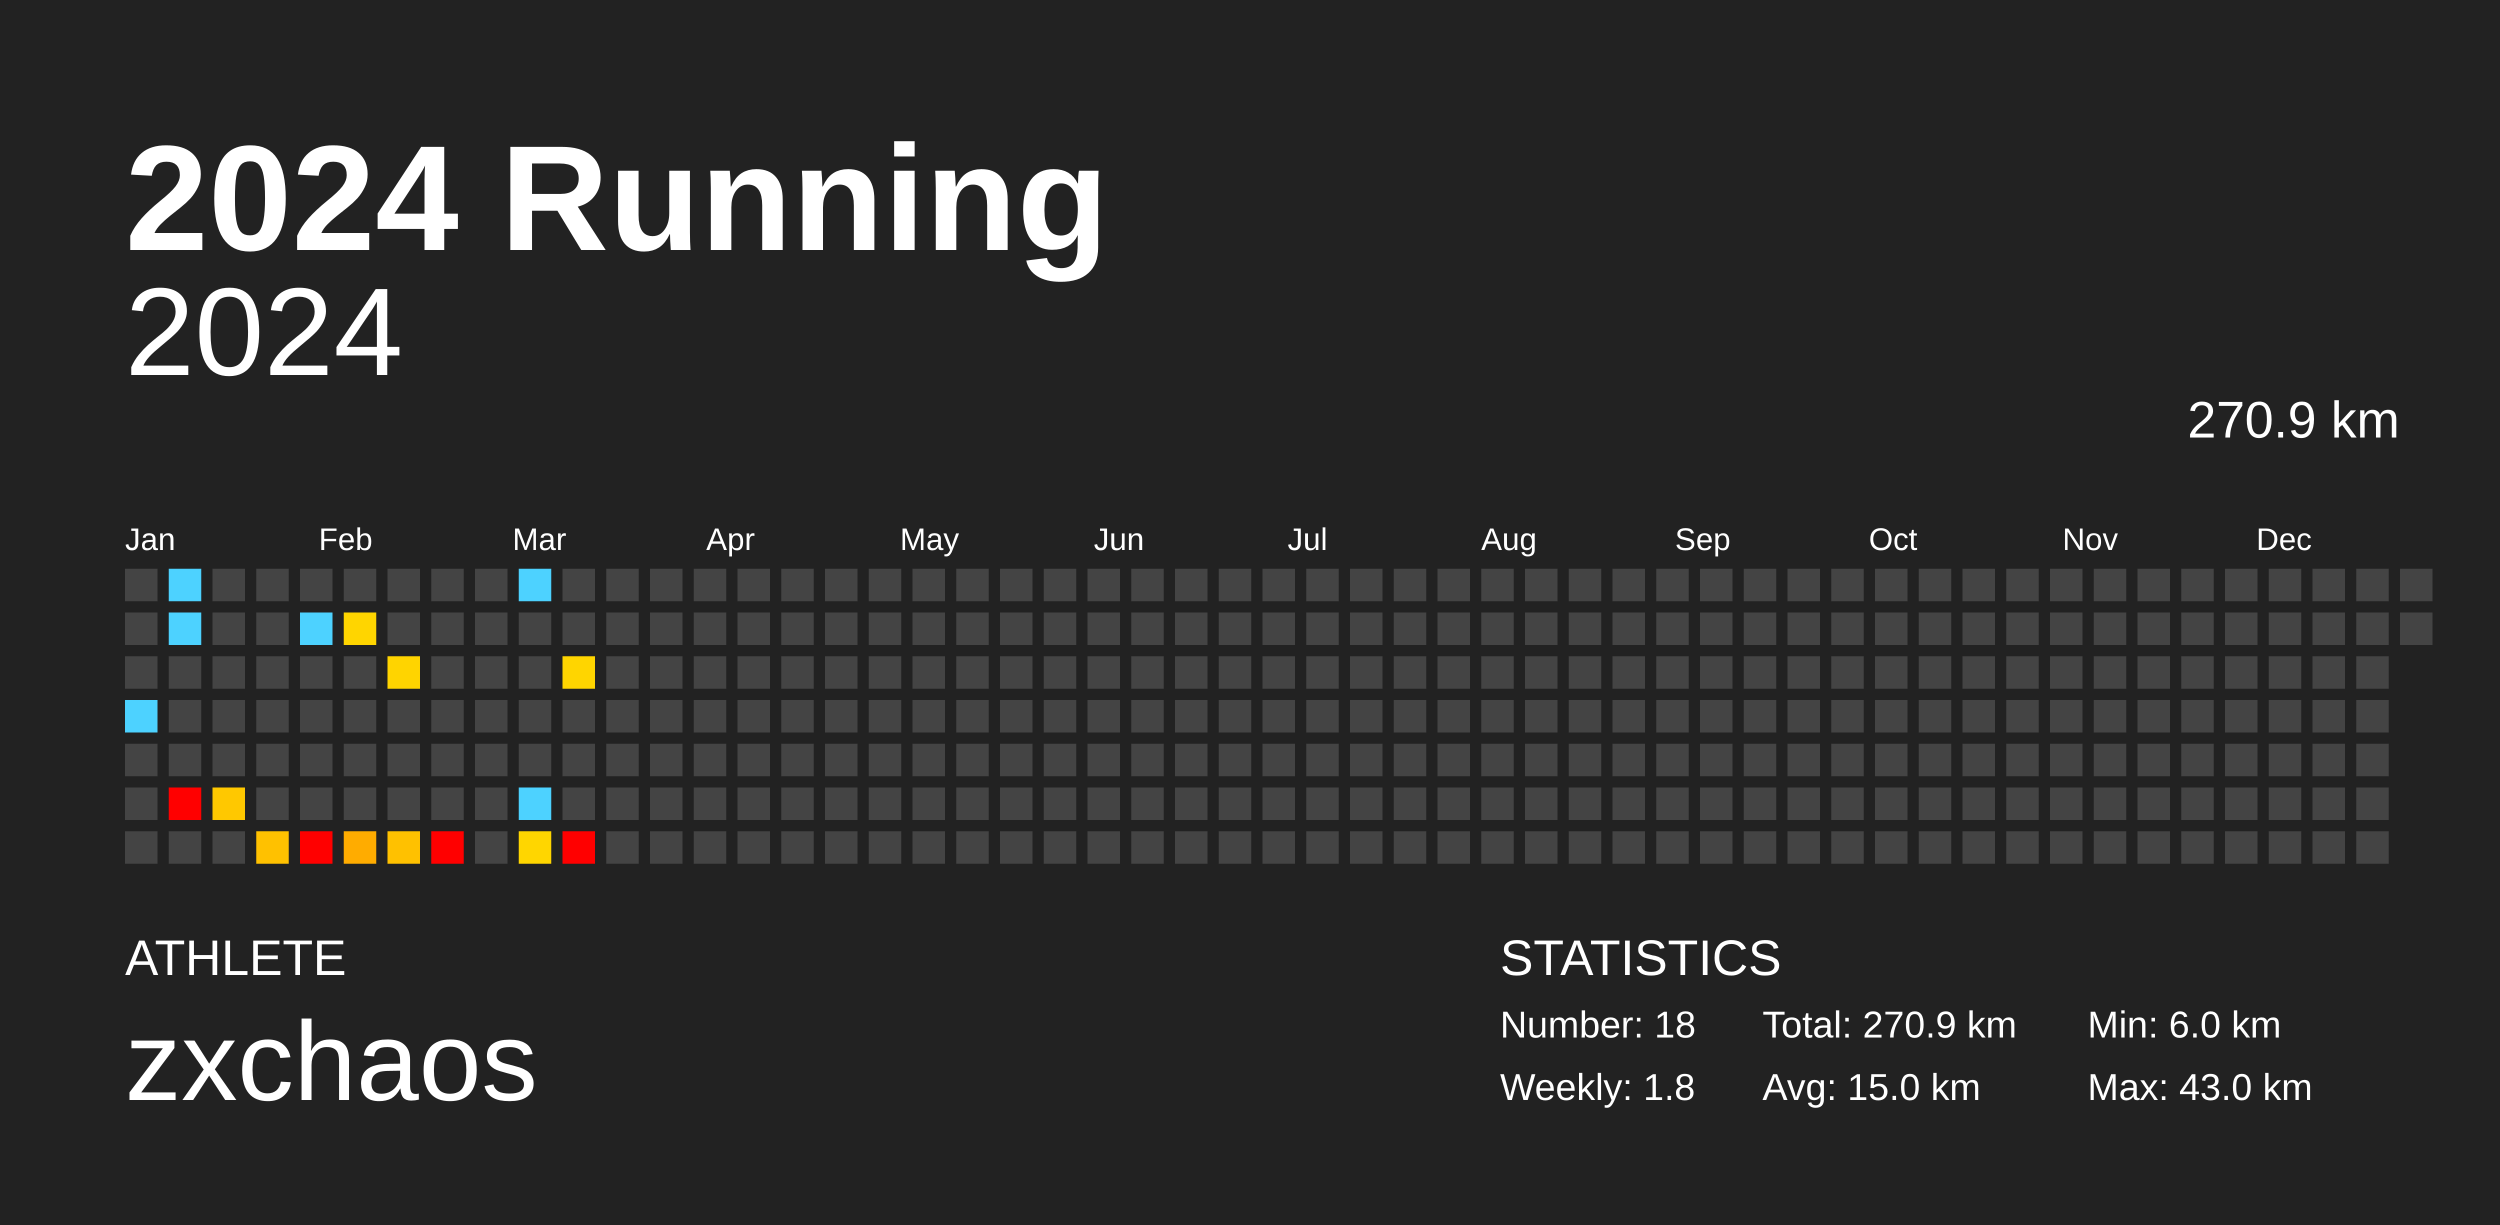
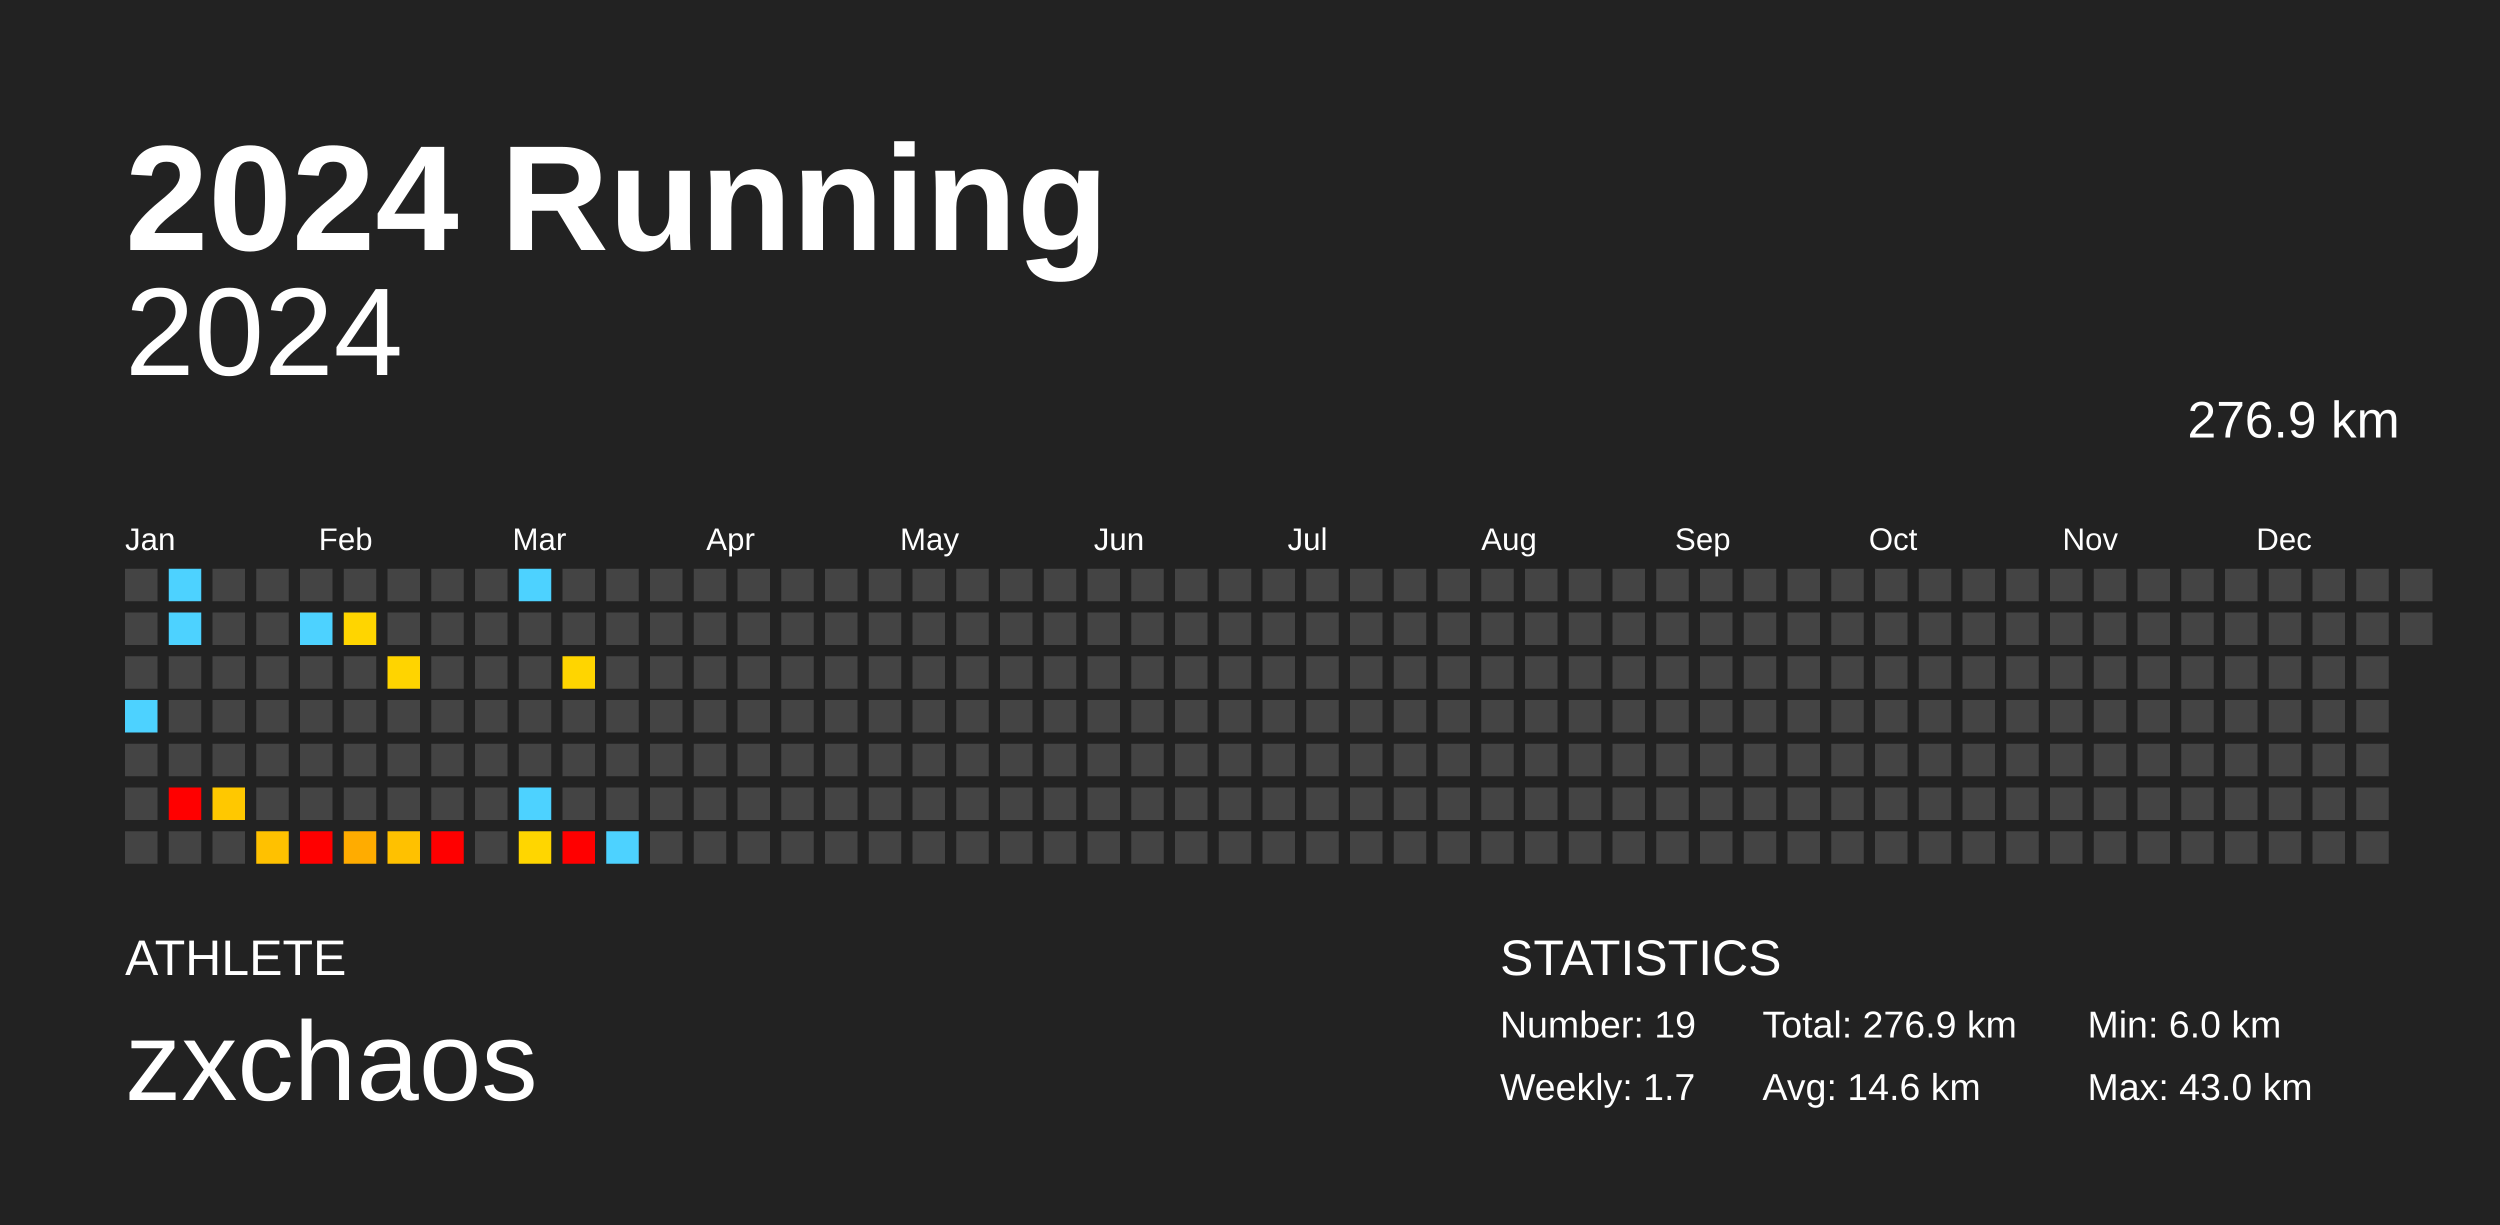
<svg xmlns="http://www.w3.org/2000/svg" baseProfile="full" height="98mm" version="1.1" viewBox="0,0,200,98" width="200mm">
  <defs />
  <rect fill="#222222" height="98" width="200" x="0" y="0" />
  <text fill="#FFFFFF" style="font-size:12px; font-family:Arial; font-weight:bold;" x="10" y="20">2024 Running</text>
  <text fill="#FFFFFF" style="font-size:4px; font-family:Arial" x="10" y="78">ATHLETE</text>
  <text fill="#FFFFFF" style="font-size:9px; font-family:Arial" x="10" y="88">zxchaos</text>
  <text fill="#FFFFFF" style="font-size:4px; font-family:Arial" x="120" y="78">STATISTICS</text>
-   <text fill="#FFFFFF" style="font-size:3px; font-family:Arial" x="120" y="83">Number: 18</text>
-   <text fill="#FFFFFF" style="font-size:3px; font-family:Arial" x="120" y="88">Weekly: 1.8</text>
-   <text fill="#FFFFFF" style="font-size:3px; font-family:Arial" x="141" y="83">Total: 270.9 km</text>
-   <text fill="#FFFFFF" style="font-size:3px; font-family:Arial" x="141" y="88">Avg: 15.0 km</text>
+   <text fill="#FFFFFF" style="font-size:3px; font-family:Arial" x="120" y="83">Number: 19</text>
+   <text fill="#FFFFFF" style="font-size:3px; font-family:Arial" x="120" y="88">Weekly: 1.7</text>
+   <text fill="#FFFFFF" style="font-size:3px; font-family:Arial" x="141" y="83">Total: 276.9 km</text>
+   <text fill="#FFFFFF" style="font-size:3px; font-family:Arial" x="141" y="88">Avg: 14.6 km</text>
  <text fill="#FFFFFF" style="font-size:3px; font-family:Arial" x="167" y="83">Min: 6.0 km</text>
  <text fill="#FFFFFF" style="font-size:3px; font-family:Arial" x="167" y="88">Max: 43.0 km</text>
  <text alignment-baseline="hanging" fill="#FFFFFF" style="font-size:10.0px; font-family:Arial;" x="10" y="30">2024</text>
-   <text alignment-baseline="hanging" fill="#FFFFFF" style="font-size:4.125px; font-family:Arial;" x="175" y="35">270.9 km</text>
+   <text alignment-baseline="hanging" fill="#FFFFFF" style="font-size:4.125px; font-family:Arial;" x="175" y="35">276.9 km</text>
  <text fill="#FFFFFF" style="font-size:2.5px; font-family:Arial" x="10.0" y="44">Jan</text>
  <text fill="#FFFFFF" style="font-size:2.5px; font-family:Arial" x="25.5" y="44">Feb</text>
  <text fill="#FFFFFF" style="font-size:2.5px; font-family:Arial" x="41.0" y="44">Mar</text>
  <text fill="#FFFFFF" style="font-size:2.5px; font-family:Arial" x="56.5" y="44">Apr</text>
  <text fill="#FFFFFF" style="font-size:2.5px; font-family:Arial" x="72.0" y="44">May</text>
  <text fill="#FFFFFF" style="font-size:2.5px; font-family:Arial" x="87.5" y="44">Jun</text>
  <text fill="#FFFFFF" style="font-size:2.5px; font-family:Arial" x="103.0" y="44">Jul</text>
  <text fill="#FFFFFF" style="font-size:2.5px; font-family:Arial" x="118.5" y="44">Aug</text>
  <text fill="#FFFFFF" style="font-size:2.5px; font-family:Arial" x="134.0" y="44">Sep</text>
  <text fill="#FFFFFF" style="font-size:2.5px; font-family:Arial" x="149.5" y="44">Oct</text>
  <text fill="#FFFFFF" style="font-size:2.5px; font-family:Arial" x="165.0" y="44">Nov</text>
  <text fill="#FFFFFF" style="font-size:2.5px; font-family:Arial" x="180.5" y="44">Dec</text>
  <rect fill="#444444" height="2.6" width="2.6" x="10.0" y="45.5" />
  <rect fill="#444444" height="2.6" width="2.6" x="10.0" y="49.0" />
  <rect fill="#444444" height="2.6" width="2.6" x="10.0" y="52.5" />
  <rect fill="#4dd2ff" height="2.6" width="2.6" x="10.0" y="56.0" />
  <rect fill="#444444" height="2.6" width="2.6" x="10.0" y="59.5" />
  <rect fill="#444444" height="2.6" width="2.6" x="10.0" y="63.0" />
  <rect fill="#444444" height="2.6" width="2.6" x="10.0" y="66.5" />
  <rect fill="#4dd2ff" height="2.6" width="2.6" x="13.5" y="45.5" />
  <rect fill="#4dd2ff" height="2.6" width="2.6" x="13.5" y="49.0" />
  <rect fill="#444444" height="2.6" width="2.6" x="13.5" y="52.5" />
  <rect fill="#444444" height="2.6" width="2.6" x="13.5" y="56.0" />
  <rect fill="#444444" height="2.6" width="2.6" x="13.5" y="59.5" />
  <rect fill="red" height="2.6" width="2.6" x="13.5" y="63.0" />
  <rect fill="#444444" height="2.6" width="2.6" x="13.5" y="66.5" />
  <rect fill="#444444" height="2.6" width="2.6" x="17.0" y="45.5" />
  <rect fill="#444444" height="2.6" width="2.6" x="17.0" y="49.0" />
  <rect fill="#444444" height="2.6" width="2.6" x="17.0" y="52.5" />
  <rect fill="#444444" height="2.6" width="2.6" x="17.0" y="56.0" />
  <rect fill="#444444" height="2.6" width="2.6" x="17.0" y="59.5" />
  <rect fill="#ffc800" height="2.6" width="2.6" x="17.0" y="63.0" />
  <rect fill="#444444" height="2.6" width="2.6" x="17.0" y="66.5" />
  <rect fill="#444444" height="2.6" width="2.6" x="20.5" y="45.5" />
  <rect fill="#444444" height="2.6" width="2.6" x="20.5" y="49.0" />
  <rect fill="#444444" height="2.6" width="2.6" x="20.5" y="52.5" />
  <rect fill="#444444" height="2.6" width="2.6" x="20.5" y="56.0" />
  <rect fill="#444444" height="2.6" width="2.6" x="20.5" y="59.5" />
  <rect fill="#444444" height="2.6" width="2.6" x="20.5" y="63.0" />
  <rect fill="#ffc100" height="2.6" width="2.6" x="20.5" y="66.5" />
  <rect fill="#444444" height="2.6" width="2.6" x="24.0" y="45.5" />
  <rect fill="#4dd2ff" height="2.6" width="2.6" x="24.0" y="49.0" />
  <rect fill="#444444" height="2.6" width="2.6" x="24.0" y="52.5" />
  <rect fill="#444444" height="2.6" width="2.6" x="24.0" y="56.0" />
  <rect fill="#444444" height="2.6" width="2.6" x="24.0" y="59.5" />
  <rect fill="#444444" height="2.6" width="2.6" x="24.0" y="63.0" />
  <rect fill="red" height="2.6" width="2.6" x="24.0" y="66.5" />
  <rect fill="#444444" height="2.6" width="2.6" x="27.5" y="45.5" />
  <rect fill="#ffd500" height="2.6" width="2.6" x="27.5" y="49.0" />
  <rect fill="#444444" height="2.6" width="2.6" x="27.5" y="52.5" />
  <rect fill="#444444" height="2.6" width="2.6" x="27.5" y="56.0" />
  <rect fill="#444444" height="2.6" width="2.6" x="27.5" y="59.5" />
  <rect fill="#444444" height="2.6" width="2.6" x="27.5" y="63.0" />
  <rect fill="#ffac00" height="2.6" width="2.6" x="27.5" y="66.5" />
  <rect fill="#444444" height="2.6" width="2.6" x="31.0" y="45.5" />
  <rect fill="#444444" height="2.6" width="2.6" x="31.0" y="49.0" />
  <rect fill="#ffd400" height="2.6" width="2.6" x="31.0" y="52.5" />
  <rect fill="#444444" height="2.6" width="2.6" x="31.0" y="56.0" />
  <rect fill="#444444" height="2.6" width="2.6" x="31.0" y="59.5" />
  <rect fill="#444444" height="2.6" width="2.6" x="31.0" y="63.0" />
  <rect fill="#ffc100" height="2.6" width="2.6" x="31.0" y="66.5" />
  <rect fill="#444444" height="2.6" width="2.6" x="34.5" y="45.5" />
  <rect fill="#444444" height="2.6" width="2.6" x="34.5" y="49.0" />
  <rect fill="#444444" height="2.6" width="2.6" x="34.5" y="52.5" />
  <rect fill="#444444" height="2.6" width="2.6" x="34.5" y="56.0" />
  <rect fill="#444444" height="2.6" width="2.6" x="34.5" y="59.5" />
  <rect fill="#444444" height="2.6" width="2.6" x="34.5" y="63.0" />
  <rect fill="red" height="2.6" width="2.6" x="34.5" y="66.5" />
  <rect fill="#444444" height="2.6" width="2.6" x="38.0" y="45.5" />
  <rect fill="#444444" height="2.6" width="2.6" x="38.0" y="49.0" />
  <rect fill="#444444" height="2.6" width="2.6" x="38.0" y="52.5" />
  <rect fill="#444444" height="2.6" width="2.6" x="38.0" y="56.0" />
  <rect fill="#444444" height="2.6" width="2.6" x="38.0" y="59.5" />
  <rect fill="#444444" height="2.6" width="2.6" x="38.0" y="63.0" />
  <rect fill="#444444" height="2.6" width="2.6" x="38.0" y="66.5" />
  <rect fill="#4dd2ff" height="2.6" width="2.6" x="41.5" y="45.5" />
  <rect fill="#444444" height="2.6" width="2.6" x="41.5" y="49.0" />
  <rect fill="#444444" height="2.6" width="2.6" x="41.5" y="52.5" />
  <rect fill="#444444" height="2.6" width="2.6" x="41.5" y="56.0" />
  <rect fill="#444444" height="2.6" width="2.6" x="41.5" y="59.5" />
  <rect fill="#4dd2ff" height="2.6" width="2.6" x="41.5" y="63.0" />
  <rect fill="#ffd600" height="2.6" width="2.6" x="41.5" y="66.5" />
  <rect fill="#444444" height="2.6" width="2.6" x="45.0" y="45.5" />
  <rect fill="#444444" height="2.6" width="2.6" x="45.0" y="49.0" />
  <rect fill="#ffd500" height="2.6" width="2.6" x="45.0" y="52.5" />
  <rect fill="#444444" height="2.6" width="2.6" x="45.0" y="56.0" />
  <rect fill="#444444" height="2.6" width="2.6" x="45.0" y="59.5" />
  <rect fill="#444444" height="2.6" width="2.6" x="45.0" y="63.0" />
  <rect fill="red" height="2.6" width="2.6" x="45.0" y="66.5" />
  <rect fill="#444444" height="2.6" width="2.6" x="48.5" y="45.5" />
  <rect fill="#444444" height="2.6" width="2.6" x="48.5" y="49.0" />
  <rect fill="#444444" height="2.6" width="2.6" x="48.5" y="52.5" />
  <rect fill="#444444" height="2.6" width="2.6" x="48.5" y="56.0" />
  <rect fill="#444444" height="2.6" width="2.6" x="48.5" y="59.5" />
  <rect fill="#444444" height="2.6" width="2.6" x="48.5" y="63.0" />
-   <rect fill="#444444" height="2.6" width="2.6" x="48.5" y="66.5" />
+   <rect fill="#4dd2ff" height="2.6" width="2.6" x="48.5" y="66.5" />
  <rect fill="#444444" height="2.6" width="2.6" x="52.0" y="45.5" />
  <rect fill="#444444" height="2.6" width="2.6" x="52.0" y="49.0" />
  <rect fill="#444444" height="2.6" width="2.6" x="52.0" y="52.5" />
  <rect fill="#444444" height="2.6" width="2.6" x="52.0" y="56.0" />
  <rect fill="#444444" height="2.6" width="2.6" x="52.0" y="59.5" />
  <rect fill="#444444" height="2.6" width="2.6" x="52.0" y="63.0" />
  <rect fill="#444444" height="2.6" width="2.6" x="52.0" y="66.5" />
  <rect fill="#444444" height="2.6" width="2.6" x="55.5" y="45.5" />
  <rect fill="#444444" height="2.6" width="2.6" x="55.5" y="49.0" />
  <rect fill="#444444" height="2.6" width="2.6" x="55.5" y="52.5" />
  <rect fill="#444444" height="2.6" width="2.6" x="55.5" y="56.0" />
  <rect fill="#444444" height="2.6" width="2.6" x="55.5" y="59.5" />
  <rect fill="#444444" height="2.6" width="2.6" x="55.5" y="63.0" />
  <rect fill="#444444" height="2.6" width="2.6" x="55.5" y="66.5" />
  <rect fill="#444444" height="2.6" width="2.6" x="59.0" y="45.5" />
  <rect fill="#444444" height="2.6" width="2.6" x="59.0" y="49.0" />
  <rect fill="#444444" height="2.6" width="2.6" x="59.0" y="52.5" />
  <rect fill="#444444" height="2.6" width="2.6" x="59.0" y="56.0" />
  <rect fill="#444444" height="2.6" width="2.6" x="59.0" y="59.5" />
  <rect fill="#444444" height="2.6" width="2.6" x="59.0" y="63.0" />
  <rect fill="#444444" height="2.6" width="2.6" x="59.0" y="66.5" />
  <rect fill="#444444" height="2.6" width="2.6" x="62.5" y="45.5" />
  <rect fill="#444444" height="2.6" width="2.6" x="62.5" y="49.0" />
  <rect fill="#444444" height="2.6" width="2.6" x="62.5" y="52.5" />
  <rect fill="#444444" height="2.6" width="2.6" x="62.5" y="56.0" />
  <rect fill="#444444" height="2.6" width="2.6" x="62.5" y="59.5" />
  <rect fill="#444444" height="2.6" width="2.6" x="62.5" y="63.0" />
  <rect fill="#444444" height="2.6" width="2.6" x="62.5" y="66.5" />
  <rect fill="#444444" height="2.6" width="2.6" x="66.0" y="45.5" />
  <rect fill="#444444" height="2.6" width="2.6" x="66.0" y="49.0" />
  <rect fill="#444444" height="2.6" width="2.6" x="66.0" y="52.5" />
  <rect fill="#444444" height="2.6" width="2.6" x="66.0" y="56.0" />
  <rect fill="#444444" height="2.6" width="2.6" x="66.0" y="59.5" />
  <rect fill="#444444" height="2.6" width="2.6" x="66.0" y="63.0" />
  <rect fill="#444444" height="2.6" width="2.6" x="66.0" y="66.5" />
  <rect fill="#444444" height="2.6" width="2.6" x="69.5" y="45.5" />
  <rect fill="#444444" height="2.6" width="2.6" x="69.5" y="49.0" />
  <rect fill="#444444" height="2.6" width="2.6" x="69.5" y="52.5" />
  <rect fill="#444444" height="2.6" width="2.6" x="69.5" y="56.0" />
  <rect fill="#444444" height="2.6" width="2.6" x="69.5" y="59.5" />
  <rect fill="#444444" height="2.6" width="2.6" x="69.5" y="63.0" />
  <rect fill="#444444" height="2.6" width="2.6" x="69.5" y="66.5" />
  <rect fill="#444444" height="2.6" width="2.6" x="73.0" y="45.5" />
  <rect fill="#444444" height="2.6" width="2.6" x="73.0" y="49.0" />
  <rect fill="#444444" height="2.6" width="2.6" x="73.0" y="52.5" />
  <rect fill="#444444" height="2.6" width="2.6" x="73.0" y="56.0" />
  <rect fill="#444444" height="2.6" width="2.6" x="73.0" y="59.5" />
  <rect fill="#444444" height="2.6" width="2.6" x="73.0" y="63.0" />
  <rect fill="#444444" height="2.6" width="2.6" x="73.0" y="66.5" />
  <rect fill="#444444" height="2.6" width="2.6" x="76.5" y="45.5" />
  <rect fill="#444444" height="2.6" width="2.6" x="76.5" y="49.0" />
  <rect fill="#444444" height="2.6" width="2.6" x="76.5" y="52.5" />
  <rect fill="#444444" height="2.6" width="2.6" x="76.5" y="56.0" />
  <rect fill="#444444" height="2.6" width="2.6" x="76.5" y="59.5" />
  <rect fill="#444444" height="2.6" width="2.6" x="76.5" y="63.0" />
  <rect fill="#444444" height="2.6" width="2.6" x="76.5" y="66.5" />
  <rect fill="#444444" height="2.6" width="2.6" x="80.0" y="45.5" />
  <rect fill="#444444" height="2.6" width="2.6" x="80.0" y="49.0" />
  <rect fill="#444444" height="2.6" width="2.6" x="80.0" y="52.5" />
  <rect fill="#444444" height="2.6" width="2.6" x="80.0" y="56.0" />
  <rect fill="#444444" height="2.6" width="2.6" x="80.0" y="59.5" />
  <rect fill="#444444" height="2.6" width="2.6" x="80.0" y="63.0" />
  <rect fill="#444444" height="2.6" width="2.6" x="80.0" y="66.5" />
  <rect fill="#444444" height="2.6" width="2.6" x="83.5" y="45.5" />
  <rect fill="#444444" height="2.6" width="2.6" x="83.5" y="49.0" />
  <rect fill="#444444" height="2.6" width="2.6" x="83.5" y="52.5" />
  <rect fill="#444444" height="2.6" width="2.6" x="83.5" y="56.0" />
  <rect fill="#444444" height="2.6" width="2.6" x="83.5" y="59.5" />
  <rect fill="#444444" height="2.6" width="2.6" x="83.5" y="63.0" />
  <rect fill="#444444" height="2.6" width="2.6" x="83.5" y="66.5" />
  <rect fill="#444444" height="2.6" width="2.6" x="87.0" y="45.5" />
  <rect fill="#444444" height="2.6" width="2.6" x="87.0" y="49.0" />
  <rect fill="#444444" height="2.6" width="2.6" x="87.0" y="52.5" />
  <rect fill="#444444" height="2.6" width="2.6" x="87.0" y="56.0" />
  <rect fill="#444444" height="2.6" width="2.6" x="87.0" y="59.5" />
  <rect fill="#444444" height="2.6" width="2.6" x="87.0" y="63.0" />
  <rect fill="#444444" height="2.6" width="2.6" x="87.0" y="66.5" />
  <rect fill="#444444" height="2.6" width="2.6" x="90.5" y="45.5" />
  <rect fill="#444444" height="2.6" width="2.6" x="90.5" y="49.0" />
  <rect fill="#444444" height="2.6" width="2.6" x="90.5" y="52.5" />
  <rect fill="#444444" height="2.6" width="2.6" x="90.5" y="56.0" />
  <rect fill="#444444" height="2.6" width="2.6" x="90.5" y="59.5" />
  <rect fill="#444444" height="2.6" width="2.6" x="90.5" y="63.0" />
  <rect fill="#444444" height="2.6" width="2.6" x="90.5" y="66.5" />
  <rect fill="#444444" height="2.6" width="2.6" x="94.0" y="45.5" />
  <rect fill="#444444" height="2.6" width="2.6" x="94.0" y="49.0" />
  <rect fill="#444444" height="2.6" width="2.6" x="94.0" y="52.5" />
  <rect fill="#444444" height="2.6" width="2.6" x="94.0" y="56.0" />
  <rect fill="#444444" height="2.6" width="2.6" x="94.0" y="59.5" />
  <rect fill="#444444" height="2.6" width="2.6" x="94.0" y="63.0" />
  <rect fill="#444444" height="2.6" width="2.6" x="94.0" y="66.5" />
  <rect fill="#444444" height="2.6" width="2.6" x="97.5" y="45.5" />
  <rect fill="#444444" height="2.6" width="2.6" x="97.5" y="49.0" />
  <rect fill="#444444" height="2.6" width="2.6" x="97.5" y="52.5" />
  <rect fill="#444444" height="2.6" width="2.6" x="97.5" y="56.0" />
  <rect fill="#444444" height="2.6" width="2.6" x="97.5" y="59.5" />
  <rect fill="#444444" height="2.6" width="2.6" x="97.5" y="63.0" />
  <rect fill="#444444" height="2.6" width="2.6" x="97.5" y="66.5" />
  <rect fill="#444444" height="2.6" width="2.6" x="101.0" y="45.5" />
  <rect fill="#444444" height="2.6" width="2.6" x="101.0" y="49.0" />
  <rect fill="#444444" height="2.6" width="2.6" x="101.0" y="52.5" />
  <rect fill="#444444" height="2.6" width="2.6" x="101.0" y="56.0" />
  <rect fill="#444444" height="2.6" width="2.6" x="101.0" y="59.5" />
  <rect fill="#444444" height="2.6" width="2.6" x="101.0" y="63.0" />
  <rect fill="#444444" height="2.6" width="2.6" x="101.0" y="66.5" />
  <rect fill="#444444" height="2.6" width="2.6" x="104.5" y="45.5" />
  <rect fill="#444444" height="2.6" width="2.6" x="104.5" y="49.0" />
  <rect fill="#444444" height="2.6" width="2.6" x="104.5" y="52.5" />
  <rect fill="#444444" height="2.6" width="2.6" x="104.5" y="56.0" />
  <rect fill="#444444" height="2.6" width="2.6" x="104.5" y="59.5" />
  <rect fill="#444444" height="2.6" width="2.6" x="104.5" y="63.0" />
  <rect fill="#444444" height="2.6" width="2.6" x="104.5" y="66.5" />
  <rect fill="#444444" height="2.6" width="2.6" x="108.0" y="45.5" />
  <rect fill="#444444" height="2.6" width="2.6" x="108.0" y="49.0" />
  <rect fill="#444444" height="2.6" width="2.6" x="108.0" y="52.5" />
  <rect fill="#444444" height="2.6" width="2.6" x="108.0" y="56.0" />
  <rect fill="#444444" height="2.6" width="2.6" x="108.0" y="59.5" />
  <rect fill="#444444" height="2.6" width="2.6" x="108.0" y="63.0" />
  <rect fill="#444444" height="2.6" width="2.6" x="108.0" y="66.5" />
  <rect fill="#444444" height="2.6" width="2.6" x="111.5" y="45.5" />
  <rect fill="#444444" height="2.6" width="2.6" x="111.5" y="49.0" />
  <rect fill="#444444" height="2.6" width="2.6" x="111.5" y="52.5" />
  <rect fill="#444444" height="2.6" width="2.6" x="111.5" y="56.0" />
  <rect fill="#444444" height="2.6" width="2.6" x="111.5" y="59.5" />
  <rect fill="#444444" height="2.6" width="2.6" x="111.5" y="63.0" />
  <rect fill="#444444" height="2.6" width="2.6" x="111.5" y="66.5" />
  <rect fill="#444444" height="2.6" width="2.6" x="115.0" y="45.5" />
  <rect fill="#444444" height="2.6" width="2.6" x="115.0" y="49.0" />
  <rect fill="#444444" height="2.6" width="2.6" x="115.0" y="52.5" />
  <rect fill="#444444" height="2.6" width="2.6" x="115.0" y="56.0" />
  <rect fill="#444444" height="2.6" width="2.6" x="115.0" y="59.5" />
  <rect fill="#444444" height="2.6" width="2.6" x="115.0" y="63.0" />
  <rect fill="#444444" height="2.6" width="2.6" x="115.0" y="66.5" />
  <rect fill="#444444" height="2.6" width="2.6" x="118.5" y="45.5" />
  <rect fill="#444444" height="2.6" width="2.6" x="118.5" y="49.0" />
  <rect fill="#444444" height="2.6" width="2.6" x="118.5" y="52.5" />
  <rect fill="#444444" height="2.6" width="2.6" x="118.5" y="56.0" />
  <rect fill="#444444" height="2.6" width="2.6" x="118.5" y="59.5" />
  <rect fill="#444444" height="2.6" width="2.6" x="118.5" y="63.0" />
  <rect fill="#444444" height="2.6" width="2.6" x="118.5" y="66.5" />
  <rect fill="#444444" height="2.6" width="2.6" x="122.0" y="45.5" />
  <rect fill="#444444" height="2.6" width="2.6" x="122.0" y="49.0" />
  <rect fill="#444444" height="2.6" width="2.6" x="122.0" y="52.5" />
  <rect fill="#444444" height="2.6" width="2.6" x="122.0" y="56.0" />
  <rect fill="#444444" height="2.6" width="2.6" x="122.0" y="59.5" />
  <rect fill="#444444" height="2.6" width="2.6" x="122.0" y="63.0" />
  <rect fill="#444444" height="2.6" width="2.6" x="122.0" y="66.5" />
  <rect fill="#444444" height="2.6" width="2.6" x="125.5" y="45.5" />
  <rect fill="#444444" height="2.6" width="2.6" x="125.5" y="49.0" />
  <rect fill="#444444" height="2.6" width="2.6" x="125.5" y="52.5" />
  <rect fill="#444444" height="2.6" width="2.6" x="125.5" y="56.0" />
  <rect fill="#444444" height="2.6" width="2.6" x="125.5" y="59.5" />
  <rect fill="#444444" height="2.6" width="2.6" x="125.5" y="63.0" />
  <rect fill="#444444" height="2.6" width="2.6" x="125.5" y="66.5" />
  <rect fill="#444444" height="2.6" width="2.6" x="129.0" y="45.5" />
  <rect fill="#444444" height="2.6" width="2.6" x="129.0" y="49.0" />
  <rect fill="#444444" height="2.6" width="2.6" x="129.0" y="52.5" />
  <rect fill="#444444" height="2.6" width="2.6" x="129.0" y="56.0" />
  <rect fill="#444444" height="2.6" width="2.6" x="129.0" y="59.5" />
  <rect fill="#444444" height="2.6" width="2.6" x="129.0" y="63.0" />
  <rect fill="#444444" height="2.6" width="2.6" x="129.0" y="66.5" />
  <rect fill="#444444" height="2.6" width="2.6" x="132.5" y="45.5" />
  <rect fill="#444444" height="2.6" width="2.6" x="132.5" y="49.0" />
  <rect fill="#444444" height="2.6" width="2.6" x="132.5" y="52.5" />
  <rect fill="#444444" height="2.6" width="2.6" x="132.5" y="56.0" />
  <rect fill="#444444" height="2.6" width="2.6" x="132.5" y="59.5" />
  <rect fill="#444444" height="2.6" width="2.6" x="132.5" y="63.0" />
  <rect fill="#444444" height="2.6" width="2.6" x="132.5" y="66.5" />
  <rect fill="#444444" height="2.6" width="2.6" x="136.0" y="45.5" />
  <rect fill="#444444" height="2.6" width="2.6" x="136.0" y="49.0" />
  <rect fill="#444444" height="2.6" width="2.6" x="136.0" y="52.5" />
  <rect fill="#444444" height="2.6" width="2.6" x="136.0" y="56.0" />
  <rect fill="#444444" height="2.6" width="2.6" x="136.0" y="59.5" />
  <rect fill="#444444" height="2.6" width="2.6" x="136.0" y="63.0" />
  <rect fill="#444444" height="2.6" width="2.6" x="136.0" y="66.5" />
  <rect fill="#444444" height="2.6" width="2.6" x="139.5" y="45.5" />
  <rect fill="#444444" height="2.6" width="2.6" x="139.5" y="49.0" />
  <rect fill="#444444" height="2.6" width="2.6" x="139.5" y="52.5" />
  <rect fill="#444444" height="2.6" width="2.6" x="139.5" y="56.0" />
  <rect fill="#444444" height="2.6" width="2.6" x="139.5" y="59.5" />
  <rect fill="#444444" height="2.6" width="2.6" x="139.5" y="63.0" />
  <rect fill="#444444" height="2.6" width="2.6" x="139.5" y="66.5" />
  <rect fill="#444444" height="2.6" width="2.6" x="143.0" y="45.5" />
  <rect fill="#444444" height="2.6" width="2.6" x="143.0" y="49.0" />
  <rect fill="#444444" height="2.6" width="2.6" x="143.0" y="52.5" />
  <rect fill="#444444" height="2.6" width="2.6" x="143.0" y="56.0" />
  <rect fill="#444444" height="2.6" width="2.6" x="143.0" y="59.5" />
  <rect fill="#444444" height="2.6" width="2.6" x="143.0" y="63.0" />
  <rect fill="#444444" height="2.6" width="2.6" x="143.0" y="66.5" />
  <rect fill="#444444" height="2.6" width="2.6" x="146.5" y="45.5" />
  <rect fill="#444444" height="2.6" width="2.6" x="146.5" y="49.0" />
  <rect fill="#444444" height="2.6" width="2.6" x="146.5" y="52.5" />
  <rect fill="#444444" height="2.6" width="2.6" x="146.5" y="56.0" />
  <rect fill="#444444" height="2.6" width="2.6" x="146.5" y="59.5" />
  <rect fill="#444444" height="2.6" width="2.6" x="146.5" y="63.0" />
  <rect fill="#444444" height="2.6" width="2.6" x="146.5" y="66.5" />
  <rect fill="#444444" height="2.6" width="2.6" x="150.0" y="45.5" />
  <rect fill="#444444" height="2.6" width="2.6" x="150.0" y="49.0" />
  <rect fill="#444444" height="2.6" width="2.6" x="150.0" y="52.5" />
  <rect fill="#444444" height="2.6" width="2.6" x="150.0" y="56.0" />
  <rect fill="#444444" height="2.6" width="2.6" x="150.0" y="59.5" />
  <rect fill="#444444" height="2.6" width="2.6" x="150.0" y="63.0" />
  <rect fill="#444444" height="2.6" width="2.6" x="150.0" y="66.5" />
  <rect fill="#444444" height="2.6" width="2.6" x="153.5" y="45.5" />
  <rect fill="#444444" height="2.6" width="2.6" x="153.5" y="49.0" />
  <rect fill="#444444" height="2.6" width="2.6" x="153.5" y="52.5" />
  <rect fill="#444444" height="2.6" width="2.6" x="153.5" y="56.0" />
  <rect fill="#444444" height="2.6" width="2.6" x="153.5" y="59.5" />
  <rect fill="#444444" height="2.6" width="2.6" x="153.5" y="63.0" />
  <rect fill="#444444" height="2.6" width="2.6" x="153.5" y="66.5" />
  <rect fill="#444444" height="2.6" width="2.6" x="157.0" y="45.5" />
  <rect fill="#444444" height="2.6" width="2.6" x="157.0" y="49.0" />
  <rect fill="#444444" height="2.6" width="2.6" x="157.0" y="52.5" />
  <rect fill="#444444" height="2.6" width="2.6" x="157.0" y="56.0" />
  <rect fill="#444444" height="2.6" width="2.6" x="157.0" y="59.5" />
  <rect fill="#444444" height="2.6" width="2.6" x="157.0" y="63.0" />
  <rect fill="#444444" height="2.6" width="2.6" x="157.0" y="66.5" />
  <rect fill="#444444" height="2.6" width="2.6" x="160.5" y="45.5" />
  <rect fill="#444444" height="2.6" width="2.6" x="160.5" y="49.0" />
  <rect fill="#444444" height="2.6" width="2.6" x="160.5" y="52.5" />
  <rect fill="#444444" height="2.6" width="2.6" x="160.5" y="56.0" />
  <rect fill="#444444" height="2.6" width="2.6" x="160.5" y="59.5" />
  <rect fill="#444444" height="2.6" width="2.6" x="160.5" y="63.0" />
  <rect fill="#444444" height="2.6" width="2.6" x="160.5" y="66.5" />
  <rect fill="#444444" height="2.6" width="2.6" x="164.0" y="45.5" />
  <rect fill="#444444" height="2.6" width="2.6" x="164.0" y="49.0" />
  <rect fill="#444444" height="2.6" width="2.6" x="164.0" y="52.5" />
  <rect fill="#444444" height="2.6" width="2.6" x="164.0" y="56.0" />
  <rect fill="#444444" height="2.6" width="2.6" x="164.0" y="59.5" />
  <rect fill="#444444" height="2.6" width="2.6" x="164.0" y="63.0" />
  <rect fill="#444444" height="2.6" width="2.6" x="164.0" y="66.5" />
  <rect fill="#444444" height="2.6" width="2.6" x="167.5" y="45.5" />
  <rect fill="#444444" height="2.6" width="2.6" x="167.5" y="49.0" />
  <rect fill="#444444" height="2.6" width="2.6" x="167.5" y="52.5" />
  <rect fill="#444444" height="2.6" width="2.6" x="167.5" y="56.0" />
  <rect fill="#444444" height="2.6" width="2.6" x="167.5" y="59.5" />
  <rect fill="#444444" height="2.6" width="2.6" x="167.5" y="63.0" />
  <rect fill="#444444" height="2.6" width="2.6" x="167.5" y="66.5" />
  <rect fill="#444444" height="2.6" width="2.6" x="171.0" y="45.5" />
  <rect fill="#444444" height="2.6" width="2.6" x="171.0" y="49.0" />
  <rect fill="#444444" height="2.6" width="2.6" x="171.0" y="52.5" />
  <rect fill="#444444" height="2.6" width="2.6" x="171.0" y="56.0" />
  <rect fill="#444444" height="2.6" width="2.6" x="171.0" y="59.5" />
  <rect fill="#444444" height="2.6" width="2.6" x="171.0" y="63.0" />
  <rect fill="#444444" height="2.6" width="2.6" x="171.0" y="66.5" />
  <rect fill="#444444" height="2.6" width="2.6" x="174.5" y="45.5" />
  <rect fill="#444444" height="2.6" width="2.6" x="174.5" y="49.0" />
  <rect fill="#444444" height="2.6" width="2.6" x="174.5" y="52.5" />
  <rect fill="#444444" height="2.6" width="2.6" x="174.5" y="56.0" />
  <rect fill="#444444" height="2.6" width="2.6" x="174.5" y="59.5" />
  <rect fill="#444444" height="2.6" width="2.6" x="174.5" y="63.0" />
  <rect fill="#444444" height="2.6" width="2.6" x="174.5" y="66.5" />
  <rect fill="#444444" height="2.6" width="2.6" x="178.0" y="45.5" />
  <rect fill="#444444" height="2.6" width="2.6" x="178.0" y="49.0" />
  <rect fill="#444444" height="2.6" width="2.6" x="178.0" y="52.5" />
  <rect fill="#444444" height="2.6" width="2.6" x="178.0" y="56.0" />
  <rect fill="#444444" height="2.6" width="2.6" x="178.0" y="59.5" />
  <rect fill="#444444" height="2.6" width="2.6" x="178.0" y="63.0" />
  <rect fill="#444444" height="2.6" width="2.6" x="178.0" y="66.5" />
  <rect fill="#444444" height="2.6" width="2.6" x="181.5" y="45.5" />
  <rect fill="#444444" height="2.6" width="2.6" x="181.5" y="49.0" />
  <rect fill="#444444" height="2.6" width="2.6" x="181.5" y="52.5" />
  <rect fill="#444444" height="2.6" width="2.6" x="181.5" y="56.0" />
  <rect fill="#444444" height="2.6" width="2.6" x="181.5" y="59.5" />
  <rect fill="#444444" height="2.6" width="2.6" x="181.5" y="63.0" />
  <rect fill="#444444" height="2.6" width="2.6" x="181.5" y="66.5" />
  <rect fill="#444444" height="2.6" width="2.6" x="185.0" y="45.5" />
  <rect fill="#444444" height="2.6" width="2.6" x="185.0" y="49.0" />
  <rect fill="#444444" height="2.6" width="2.6" x="185.0" y="52.5" />
  <rect fill="#444444" height="2.6" width="2.6" x="185.0" y="56.0" />
  <rect fill="#444444" height="2.6" width="2.6" x="185.0" y="59.5" />
  <rect fill="#444444" height="2.6" width="2.6" x="185.0" y="63.0" />
  <rect fill="#444444" height="2.6" width="2.6" x="185.0" y="66.5" />
  <rect fill="#444444" height="2.6" width="2.6" x="188.5" y="45.5" />
  <rect fill="#444444" height="2.6" width="2.6" x="188.5" y="49.0" />
  <rect fill="#444444" height="2.6" width="2.6" x="188.5" y="52.5" />
  <rect fill="#444444" height="2.6" width="2.6" x="188.5" y="56.0" />
  <rect fill="#444444" height="2.6" width="2.6" x="188.5" y="59.5" />
  <rect fill="#444444" height="2.6" width="2.6" x="188.5" y="63.0" />
  <rect fill="#444444" height="2.6" width="2.6" x="188.5" y="66.5" />
  <rect fill="#444444" height="2.6" width="2.6" x="192.0" y="45.5" />
  <rect fill="#444444" height="2.6" width="2.6" x="192.0" y="49.0" />
</svg>
